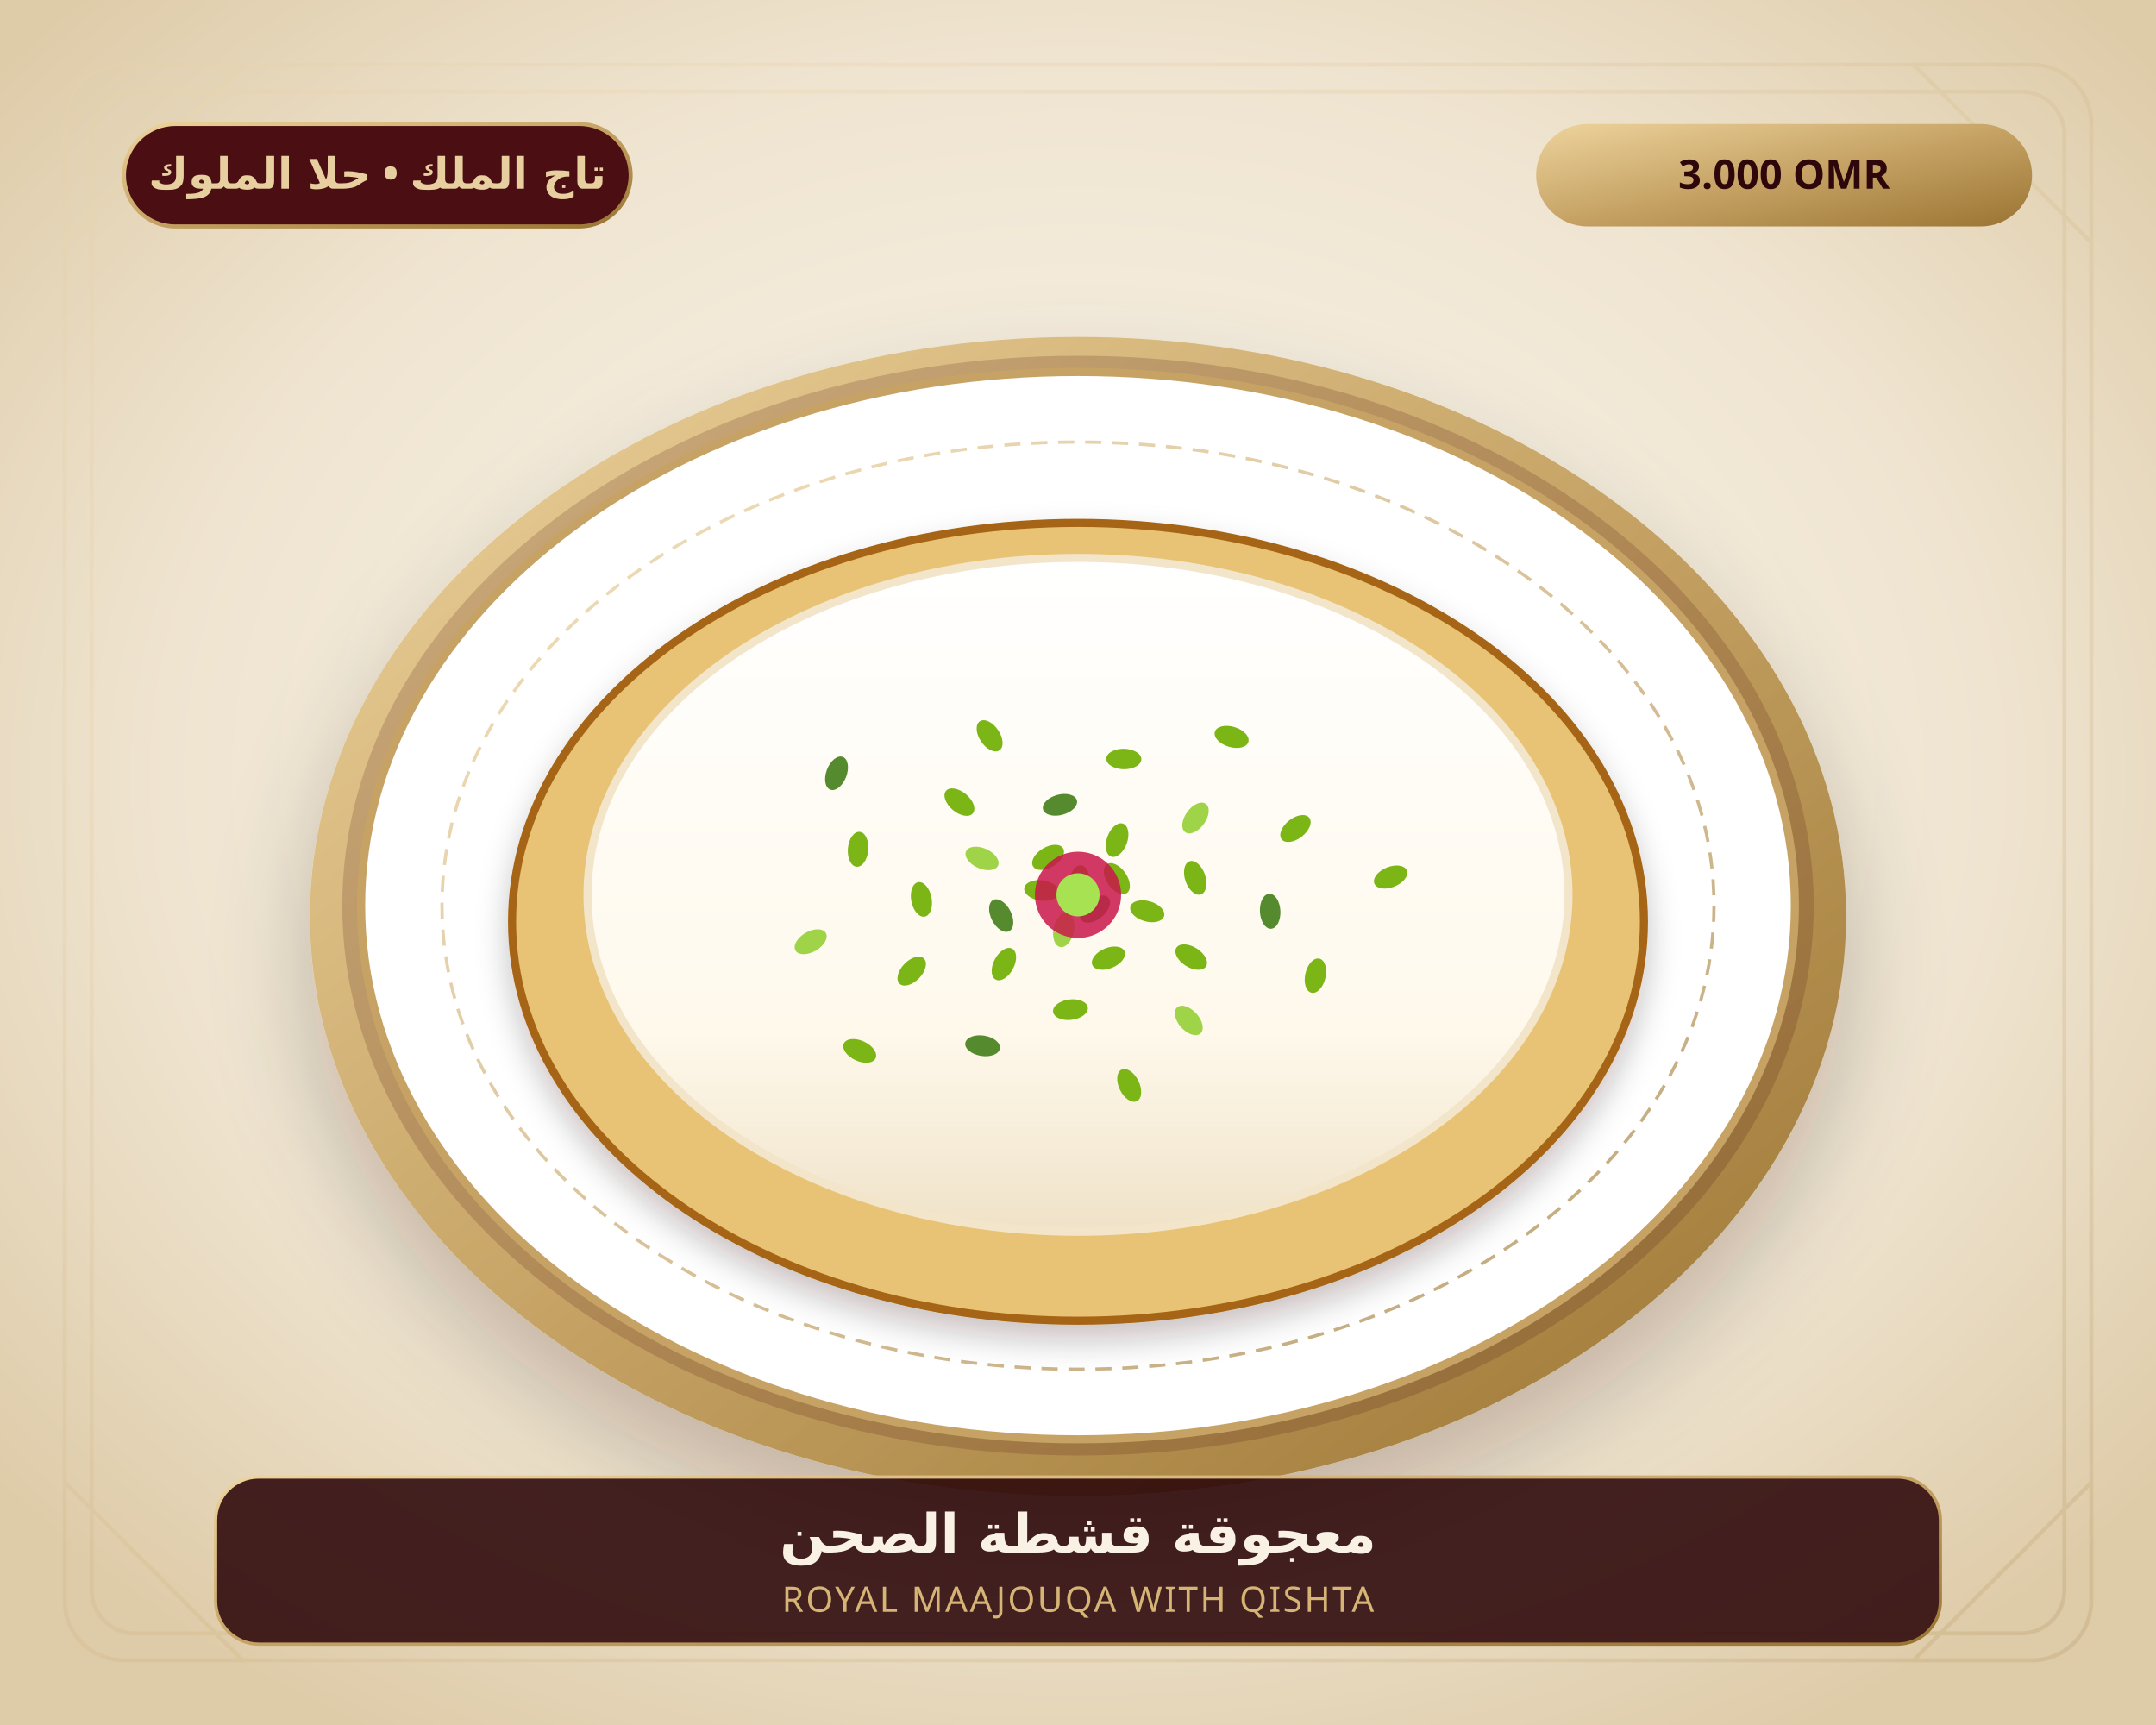
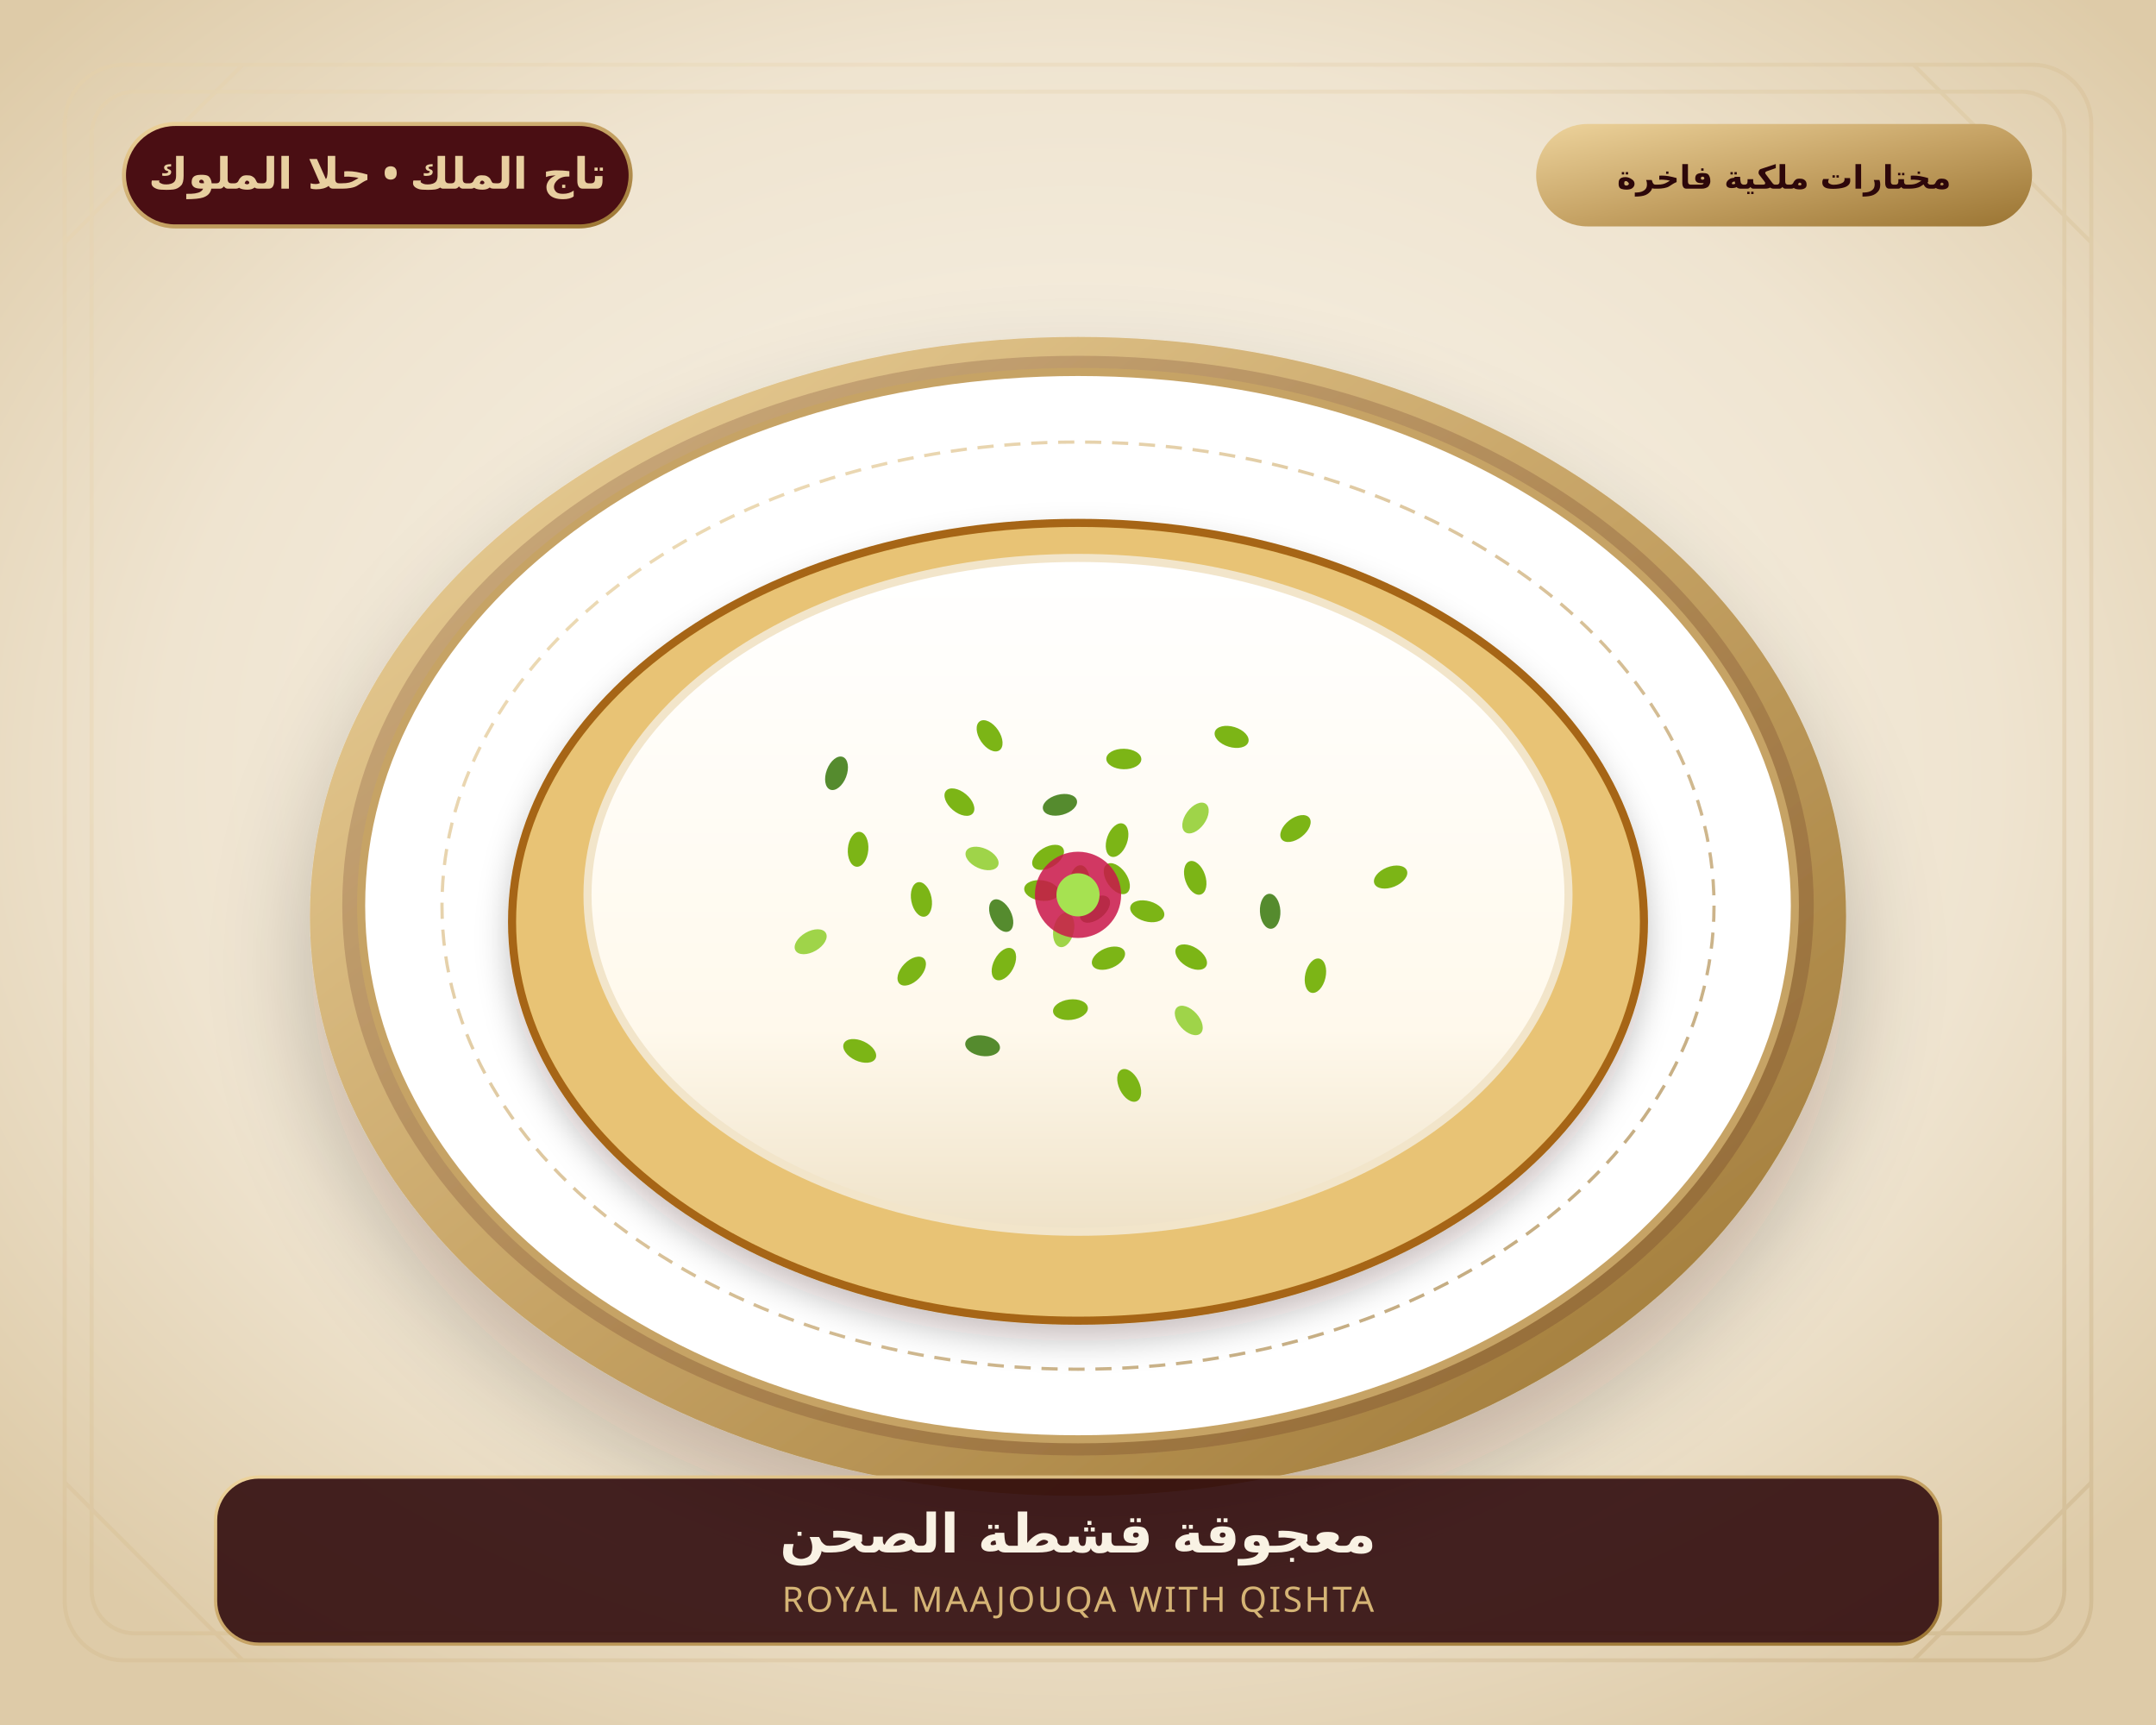
<svg xmlns="http://www.w3.org/2000/svg" viewBox="0 0 800 640" width="800" height="640">
  <defs>
    <radialGradient id="bgGrad" cx="50%" cy="45%" r="65%">
      <stop offset="0%" stop-color="#FBF7EE" />
      <stop offset="65%" stop-color="#EFE4D0" />
      <stop offset="100%" stop-color="#DECBA8" />
    </radialGradient>
    <linearGradient id="goldRim" x1="0%" y1="0%" x2="100%" y2="100%">
      <stop offset="0%" stop-color="#EDD39C" />
      <stop offset="50%" stop-color="#C6A365" />
      <stop offset="100%" stop-color="#9A7432" />
    </linearGradient>
    <linearGradient id="kataifiGold" x1="0%" y1="0%" x2="100%" y2="100%">
      <stop offset="0%" stop-color="#F3C76B" />
      <stop offset="50%" stop-color="#D99B38" />
      <stop offset="100%" stop-color="#A86B14" />
    </linearGradient>
    <linearGradient id="pistachioGreen" x1="0%" y1="0%" x2="100%" y2="100%">
      <stop offset="0%" stop-color="#98C948" />
      <stop offset="55%" stop-color="#6CA329" />
      <stop offset="100%" stop-color="#467314" />
    </linearGradient>
    <linearGradient id="qishtaCream" x1="0%" y1="0%" x2="0%" y2="100%">
      <stop offset="0%" stop-color="#FFFFFF" />
      <stop offset="70%" stop-color="#FFF9EC" />
      <stop offset="100%" stop-color="#EFE2C8" />
    </linearGradient>
    <linearGradient id="walnutBronze" x1="0%" y1="0%" x2="100%" y2="100%">
      <stop offset="0%" stop-color="#C48845" />
      <stop offset="50%" stop-color="#8F5922" />
      <stop offset="100%" stop-color="#5E350E" />
    </linearGradient>
    <linearGradient id="chocoRich" x1="0%" y1="0%" x2="100%" y2="100%">
      <stop offset="0%" stop-color="#5A311D" />
      <stop offset="50%" stop-color="#3B1D0F" />
      <stop offset="100%" stop-color="#241007" />
    </linearGradient>
    <filter id="softShadow" x="-15%" y="-15%" width="130%" height="135%">
      <feDropShadow dx="0" dy="18" stdDeviation="18" flood-color="#2B070A" flood-opacity="0.22" />
    </filter>
    <filter id="pieceShadow" x="-20%" y="-20%" width="140%" height="140%">
      <feDropShadow dx="0" dy="6" stdDeviation="6" flood-color="#2B070A" flood-opacity="0.24" />
    </filter>
  </defs>
  <rect width="800" height="640" fill="url(#bgGrad)" />
  <g opacity="0.16" stroke="url(#goldRim)" stroke-width="1.5" fill="none">
    <rect x="24" y="24" width="752" height="592" rx="22" />
    <rect x="34" y="34" width="732" height="572" rx="16" />
    <path d="M24 90 L90 24 M776 90 L710 24 M24 550 L90 616 M776 550 L710 616" />
  </g>
  <g filter="url(#softShadow)">
    <ellipse cx="400" cy="340" rx="285" ry="215" fill="url(#goldRim)" />
    <ellipse cx="400" cy="336" rx="273" ry="204" fill="#4A0E13" opacity="0.18" />
    <ellipse cx="400" cy="336" rx="266" ry="198" fill="#FFFFFF" stroke="#C6A365" stroke-width="3" />
    <ellipse cx="400" cy="336" rx="236" ry="172" fill="none" stroke="url(#goldRim)" stroke-width="1.2" stroke-dasharray="6 4" opacity="0.65" />
  </g>
  <g filter="url(#pieceShadow)">
    <ellipse cx="400" cy="342" rx="210" ry="148" fill="#E8C374" stroke="#A66512" stroke-width="3" />
    <ellipse cx="400" cy="332" rx="182" ry="125" fill="url(#qishtaCream)" stroke="#F2E5CA" stroke-width="3" />
    <ellipse cx="400.0" cy="332.0" rx="6.5" ry="3.8" transform="rotate(0 400.0 332.0)" fill="#9FD448" />
    <ellipse cx="397.5" cy="333.5" rx="6.5" ry="3.8" transform="rotate(47 397.5 333.5)" fill="#7CB518" />
    <ellipse cx="400.6" cy="327.5" rx="6.5" ry="3.8" transform="rotate(94 400.6 327.5)" fill="#7CB518" />
    <ellipse cx="406.3" cy="337.3" rx="6.5" ry="3.8" transform="rotate(141 406.3 337.3)" fill="#558B2F" />
    <ellipse cx="386.5" cy="330.4" rx="6.5" ry="3.8" transform="rotate(8 386.5 330.4)" fill="#7CB518" />
    <ellipse cx="414.4" cy="326.0" rx="6.5" ry="3.8" transform="rotate(55 414.4 326.0)" fill="#7CB518" />
    <ellipse cx="394.7" cy="345.0" rx="6.5" ry="3.8" transform="rotate(102 394.7 345.0)" fill="#9FD448" />
    <ellipse cx="388.9" cy="318.1" rx="6.5" ry="3.8" transform="rotate(149 388.9 318.1)" fill="#7CB518" />
    <ellipse cx="425.7" cy="338.1" rx="6.5" ry="3.8" transform="rotate(16 425.7 338.1)" fill="#7CB518" />
    <ellipse cx="371.5" cy="339.7" rx="6.5" ry="3.8" transform="rotate(63 371.5 339.7)" fill="#558B2F" />
    <ellipse cx="414.5" cy="311.7" rx="6.5" ry="3.8" transform="rotate(110 414.5 311.7)" fill="#7CB518" />
    <ellipse cx="411.3" cy="355.5" rx="6.5" ry="3.8" transform="rotate(157 411.3 355.5)" fill="#7CB518" />
    <ellipse cx="364.4" cy="318.5" rx="6.5" ry="3.8" transform="rotate(24 364.4 318.5)" fill="#9FD448" />
    <ellipse cx="443.5" cy="325.7" rx="6.5" ry="3.8" transform="rotate(71 443.5 325.7)" fill="#7CB518" />
    <ellipse cx="372.5" cy="357.7" rx="6.5" ry="3.8" transform="rotate(118 372.5 357.7)" fill="#7CB518" />
    <ellipse cx="393.3" cy="298.6" rx="6.5" ry="3.8" transform="rotate(165 393.3 298.6)" fill="#558B2F" />
    <ellipse cx="442.0" cy="355.1" rx="6.5" ry="3.8" transform="rotate(32 442.0 355.1)" fill="#7CB518" />
    <ellipse cx="341.9" cy="333.7" rx="6.5" ry="3.8" transform="rotate(79 341.9 333.7)" fill="#7CB518" />
    <ellipse cx="443.6" cy="303.5" rx="6.5" ry="3.8" transform="rotate(126 443.6 303.5)" fill="#9FD448" />
    <ellipse cx="397.2" cy="374.6" rx="6.5" ry="3.8" transform="rotate(173 397.2 374.6)" fill="#7CB518" />
    <ellipse cx="356.0" cy="297.6" rx="6.5" ry="3.8" transform="rotate(40 356.0 297.6)" fill="#7CB518" />
    <ellipse cx="471.3" cy="338.1" rx="6.5" ry="3.8" transform="rotate(87 471.3 338.1)" fill="#558B2F" />
    <ellipse cx="338.3" cy="360.3" rx="6.5" ry="3.8" transform="rotate(134 338.3 360.3)" fill="#7CB518" />
    <ellipse cx="417.0" cy="281.6" rx="6.5" ry="3.8" transform="rotate(1 417.0 281.6)" fill="#7CB518" />
    <ellipse cx="441.1" cy="378.6" rx="6.5" ry="3.8" transform="rotate(48 441.1 378.6)" fill="#9FD448" />
    <ellipse cx="318.4" cy="315.1" rx="6.5" ry="3.8" transform="rotate(95 318.4 315.1)" fill="#7CB518" />
    <ellipse cx="480.7" cy="307.4" rx="6.5" ry="3.8" transform="rotate(142 480.7 307.4)" fill="#7CB518" />
    <ellipse cx="364.6" cy="388.0" rx="6.5" ry="3.8" transform="rotate(9 364.6 388.0)" fill="#558B2F" />
    <ellipse cx="367.2" cy="273.0" rx="6.5" ry="3.8" transform="rotate(56 367.2 273.0)" fill="#7CB518" />
    <ellipse cx="488.1" cy="362.0" rx="6.5" ry="3.8" transform="rotate(103 488.1 362.0)" fill="#7CB518" />
    <ellipse cx="300.8" cy="349.4" rx="6.5" ry="3.8" transform="rotate(150 300.8 349.4)" fill="#9FD448" />
    <ellipse cx="457.0" cy="273.4" rx="6.5" ry="3.8" transform="rotate(17 457.0 273.4)" fill="#7CB518" />
    <ellipse cx="419.0" cy="402.7" rx="6.5" ry="3.8" transform="rotate(64 419.0 402.7)" fill="#7CB518" />
    <ellipse cx="310.4" cy="286.9" rx="6.5" ry="3.8" transform="rotate(111 310.4 286.9)" fill="#558B2F" />
    <ellipse cx="516.0" cy="325.4" rx="6.5" ry="3.8" transform="rotate(158 516.0 325.4)" fill="#7CB518" />
    <ellipse cx="319.0" cy="389.9" rx="6.5" ry="3.8" transform="rotate(25 319.0 389.9)" fill="#7CB518" />
    <circle cx="400" cy="332" r="16" fill="#C9184A" opacity="0.85" />
    <circle cx="400" cy="332" r="8" fill="#A6E251" />
  </g>
  <g transform="translate(46, 46)">
    <rect x="0" y="0" width="188" height="38" rx="19" fill="#4A0E13" stroke="url(#goldRim)" stroke-width="1.5" />
    <text x="94" y="24" text-anchor="middle" fill="#E8CFA0" font-family="Amiri, Tajawal, sans-serif" font-size="16" font-weight="bold">تاج الملك • حلا الملوك</text>
  </g>
  <g transform="translate(570, 46)">
    <rect x="0" y="0" width="184" height="38" rx="19" fill="url(#goldRim)" />
-     <text x="92" y="24" text-anchor="middle" fill="#2D070A" font-family="Tajawal, Plus Jakarta Sans, sans-serif" font-size="15" font-weight="bold">3.000 OMR</text>
+     <text x="92" y="24" text-anchor="middle" fill="#2D070A" font-family="Tajawal, Plus Jakarta Sans, sans-serif" font-size="12" font-weight="bold">مختارات ملكية فاخرة</text>
  </g>
  <g transform="translate(80, 548)">
    <rect x="0" y="0" width="640" height="62" rx="16" fill="#2D070A" fill-opacity="0.88" stroke="url(#goldRim)" stroke-width="1.2" />
    <text x="320" y="28" text-anchor="middle" fill="#F9F2E4" font-family="Tajawal, Amiri, sans-serif" font-size="20" font-weight="bold">معجوقة قشطة الصحن</text>
    <text x="320" y="50" text-anchor="middle" fill="#D5B475" font-family="Plus Jakarta Sans, sans-serif" font-size="13" letter-spacing="0.8">ROYAL MAAJOUQA WITH QISHTA</text>
  </g>
</svg>
